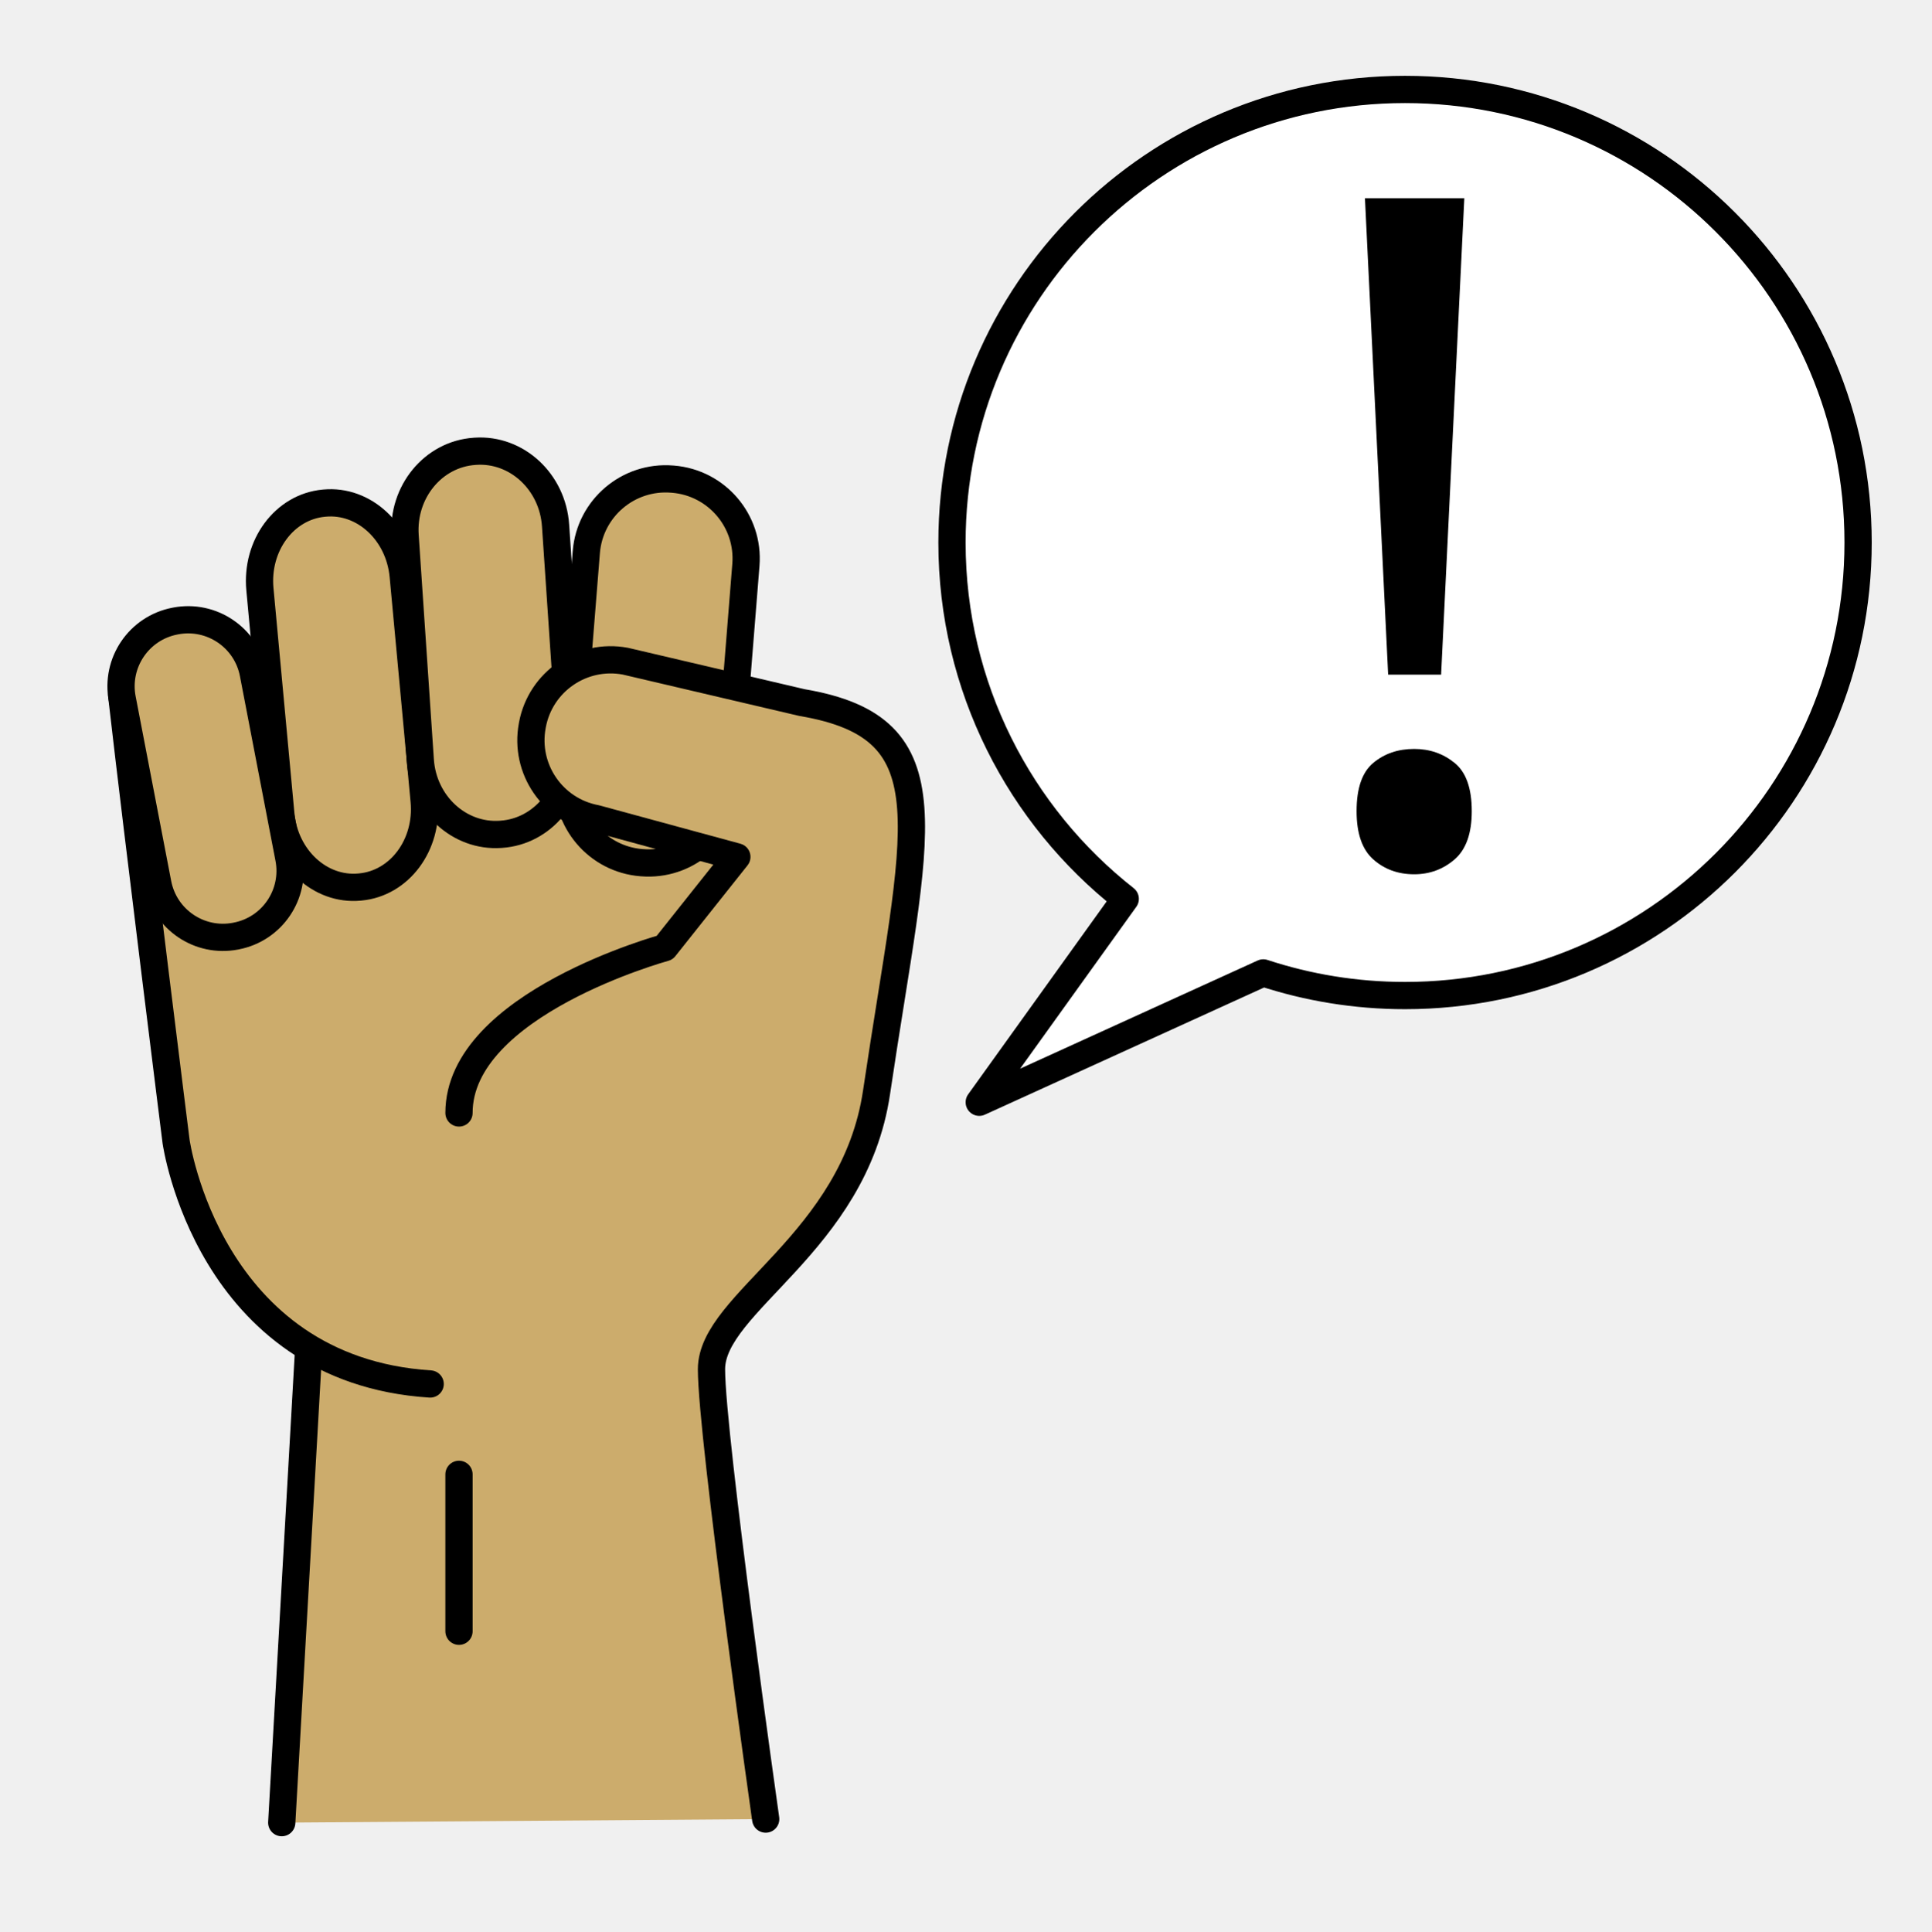
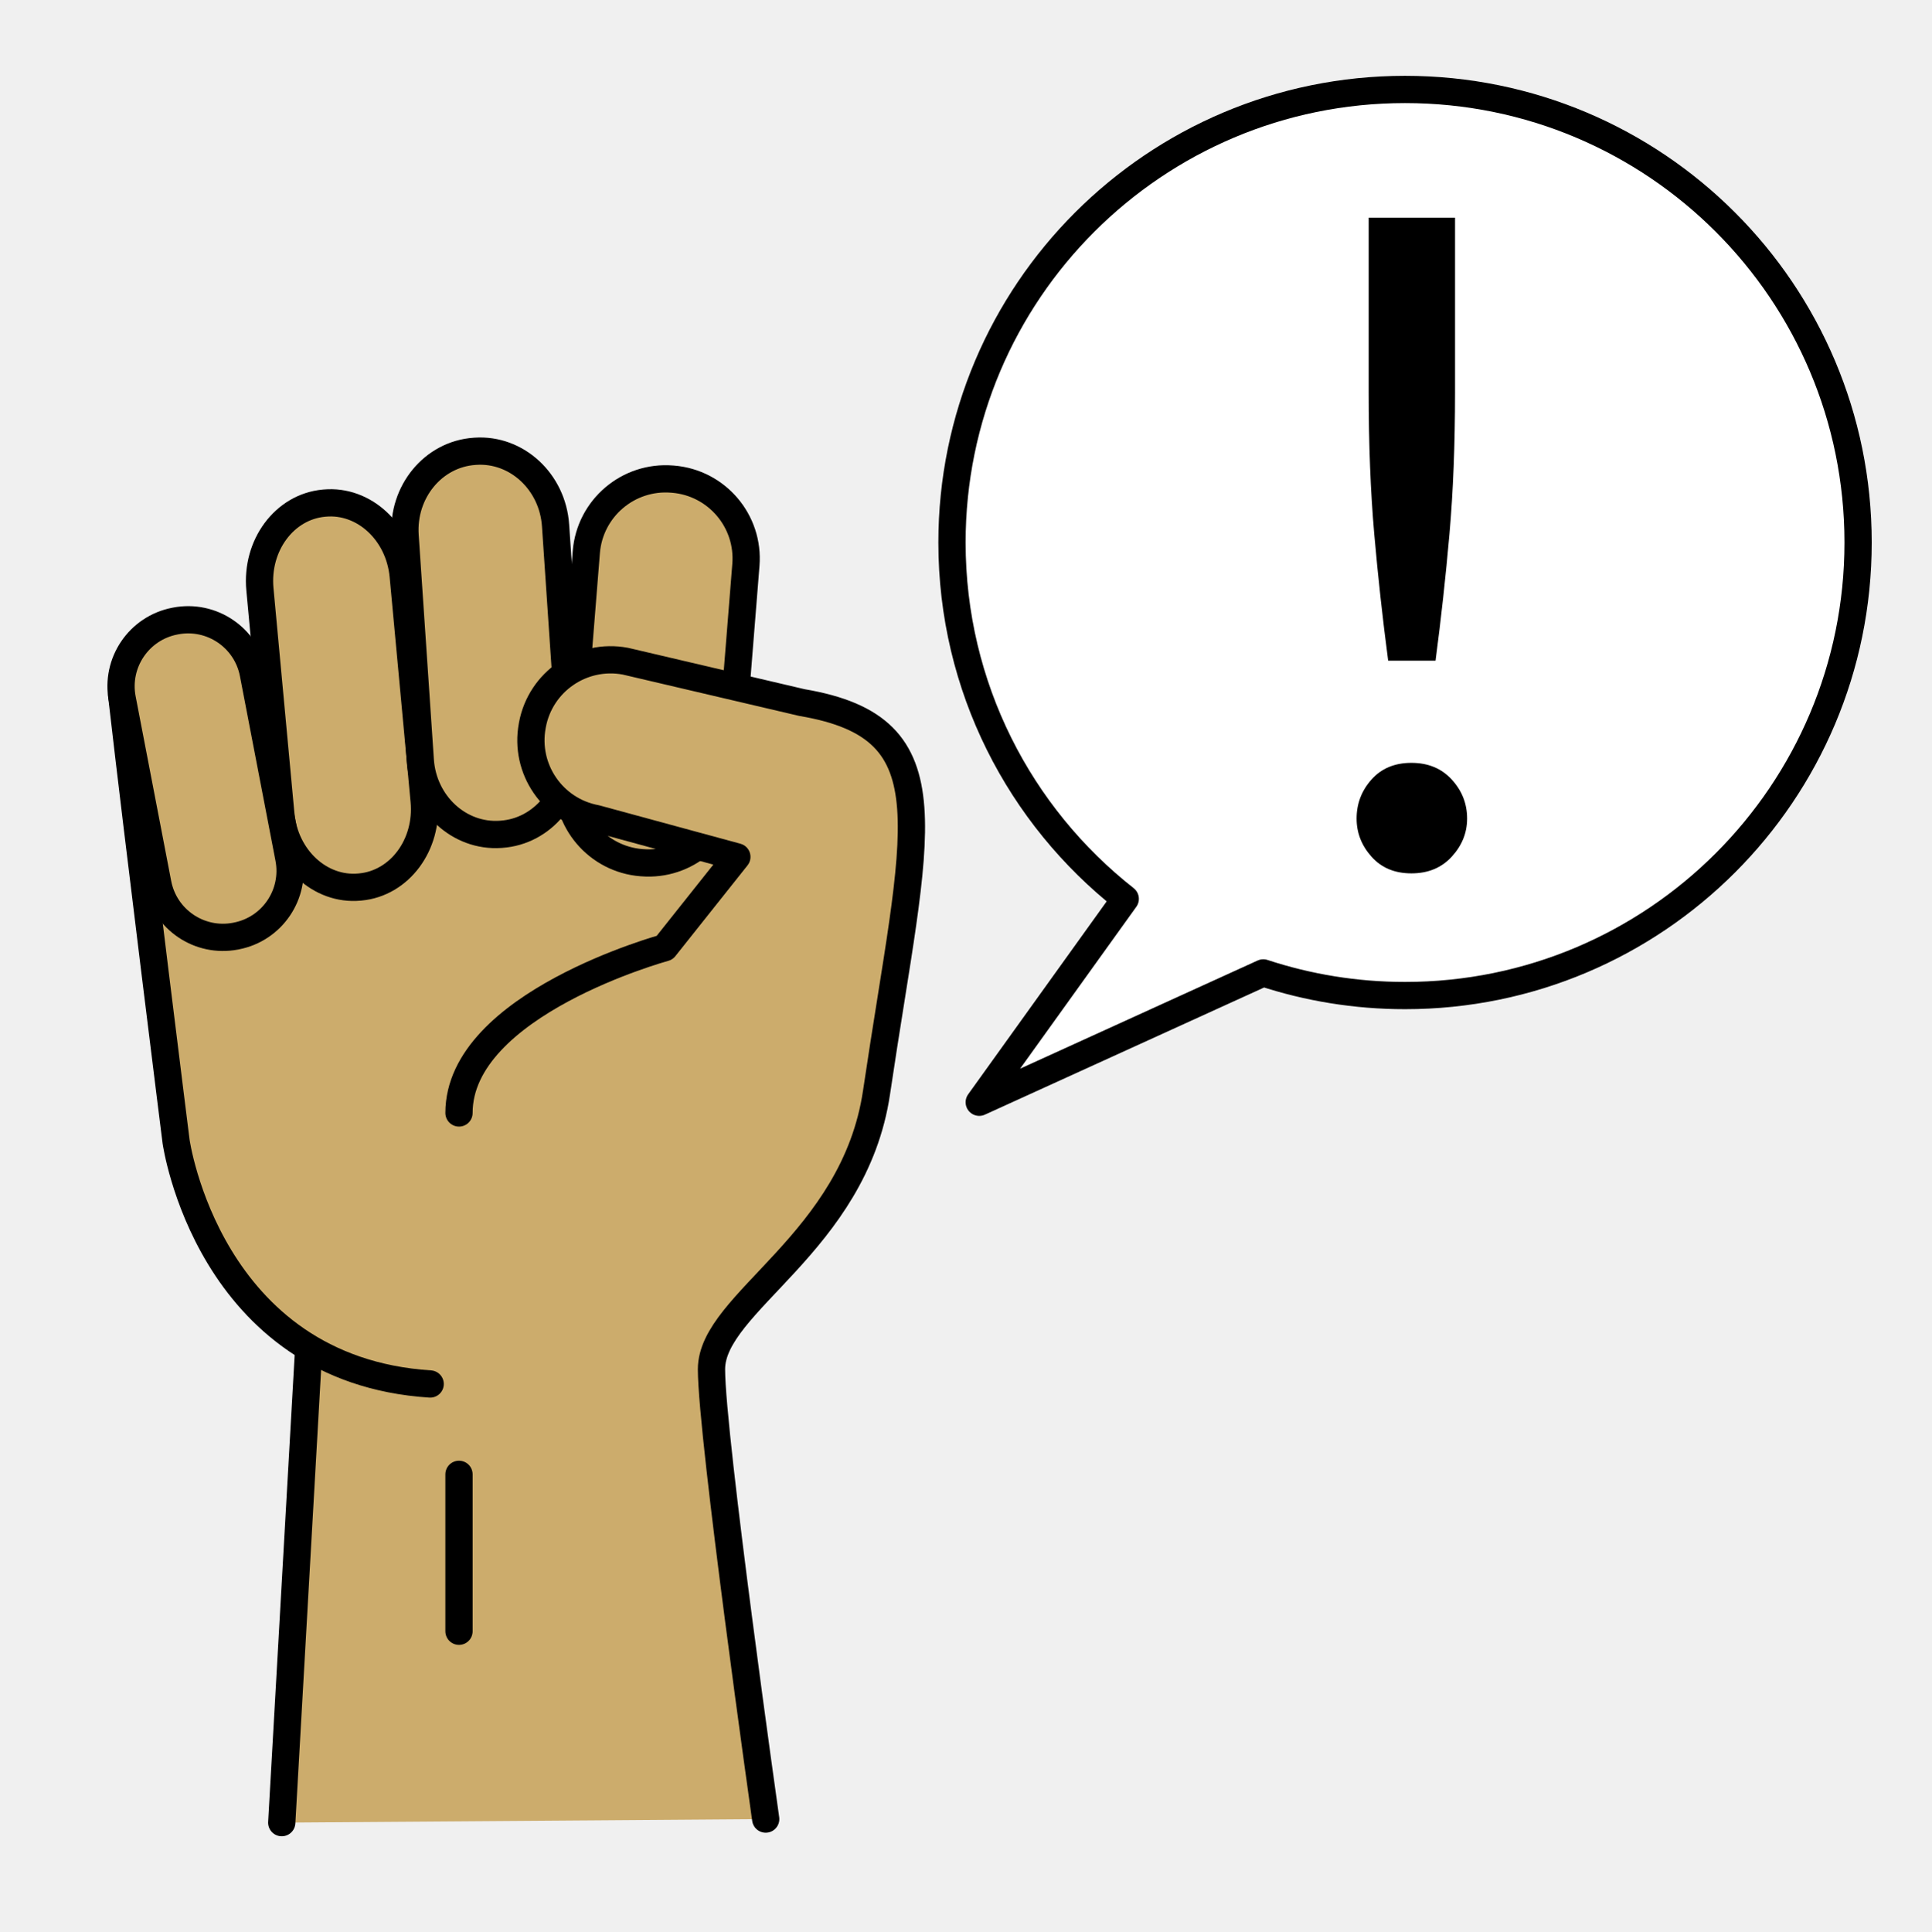
<svg xmlns="http://www.w3.org/2000/svg" version="1.1" x="0px" y="0px" width="566.93px" height="566.93px" viewBox="0 0 566.93 566.93" enable-background="new 0 0 566.93 566.93" xml:space="preserve">
  <g id="fond" display="none">
-     <rect x="-10849.873" y="-8228.754" display="inline" fill-rule="evenodd" clip-rule="evenodd" fill="#58595B" width="15942.492" height="15814.695" />
+     <rect x="-11243.873" y="-8544.855" display="inline" fill-rule="evenodd" clip-rule="evenodd" fill="#58595B" width="16654.492" height="16572.797" />
  </g>
  <g id="en_cours">
</g>
  <g id="fini">
    <path fill="#FFFFFF" stroke="#000000" stroke-width="8" stroke-linecap="round" stroke-linejoin="round" stroke-miterlimit="10" d="   M412.465,26.257c-73.454,0-133,59.546-133,133c0,42.454,19.892,80.263,50.863,104.613l-42.863,59.708l83.385-37.971   c13.093,4.31,27.08,6.649,41.615,6.649c73.454,0,133-59.546,133-133S485.919,26.257,412.465,26.257z" />
-     <text transform="matrix(1 0 0 1 378.6162 252.8398)" font-family="'UbuntuCondensed-Regular'" font-size="272.627">!</text>
+     <g>
+       <path d="M430.688,240.299c0,4.184-1.499,7.906-4.498,11.178s-6.952,4.908-11.859,4.908s-8.817-1.637-11.723-4.908    c-2.909-3.271-4.362-6.994-4.362-11.178c0-4.361,1.453-8.178,4.362-11.449c2.905-3.271,6.815-4.908,11.723-4.908    s8.86,1.637,11.859,4.908S430.688,235.938,430.688,240.299z M427.144,115.164c0,15.268-0.545,29.129-1.636,41.576    c-1.09,12.451-2.453,24.855-4.089,37.213h-13.904c-1.636-12.357-2.999-24.762-4.09-37.213c-1.09-12.447-1.636-26.309-1.636-41.576    V63.91h25.354V115.164z" />
+     </g>
    <g>
      <path fill="#CCAC6C" d="M235.428,206.246l-19.335-4.531l0.818-10.214l2.055-25.677c1.029-12.865-8.563-24.131-21.432-25.163    l-0.249-0.018c-12.868-1.033-24.136,8.563-25.169,21.431l-1.972,24.661c-1.66,0.706-3.228,1.602-4.677,2.663l-2.377-35.146    c-0.869-12.849-11.408-22.598-23.539-21.779l-0.237,0.019c-12.134,0.817-21.264,11.897-20.397,24.747l4.387,64.873l-4.937-53.052    c-1.198-12.877-11.538-22.444-23.089-21.37l-0.229,0.021c-11.555,1.074-19.951,12.385-18.753,25.265l6.146,66.063l-8.079-41.296    c-2.034-10.567-12.251-17.484-22.818-15.452l-0.208,0.042c-10.224,1.967-17.006,11.597-15.598,21.79l-0.032-0.076    c4.872,42.592,15.979,131.047,15.979,131.047s5.692,40.57,38.94,60.544l-7.919,139.419l142.069-1.048    c0,0-15.914-112.37-15.914-132.05s39.934-44.344,39.934-63.886C248.796,317.284,275.041,213.768,235.428,206.246z" />
      <line fill="#CCAC6C" stroke="#000000" stroke-width="8" stroke-linecap="round" stroke-linejoin="round" stroke-miterlimit="10" x1="91.468" y1="380.81" x2="82.707" y2="535.057" />
      <path fill="#CCAC6C" stroke="#000000" stroke-width="8" stroke-linecap="round" stroke-linejoin="round" stroke-miterlimit="10" d="    M124.515,235.121c1.197,12.881-7.199,24.189-18.755,25.263l-0.229,0.022c-11.554,1.075-21.893-8.492-23.09-21.367l-6.146-66.063    c-1.198-12.88,7.198-24.19,18.753-25.265l0.229-0.021c11.551-1.074,21.891,8.493,23.089,21.37L124.515,235.121z" />
      <path fill="#CCAC6C" stroke="#000000" stroke-width="8" stroke-linecap="round" stroke-linejoin="round" stroke-miterlimit="10" d="    M167.549,220.163c0.868,12.85-8.264,23.929-20.396,24.749l-0.241,0.019c-12.129,0.82-22.67-8.931-23.538-21.776l-4.457-65.916    c-0.866-12.85,8.264-23.93,20.397-24.747l0.237-0.019c12.131-0.818,22.67,8.931,23.539,21.779L167.549,220.163z" />
      <path fill="#CCAC6C" stroke="#000000" stroke-width="8" stroke-linecap="round" stroke-linejoin="round" stroke-miterlimit="10" d="    M213.682,231.829c-1.03,12.868-12.296,22.463-25.165,21.432l-0.252-0.018c-12.865-1.031-22.461-12.297-21.429-25.161l5.28-66.008    c1.033-12.868,12.301-22.464,25.169-21.431l0.249,0.018c12.868,1.032,22.461,12.298,21.432,25.163L213.682,231.829z" />
      <path fill="#CCAC6C" stroke="#000000" stroke-width="8" stroke-linecap="round" stroke-linejoin="round" stroke-miterlimit="10" d="    M35.706,204.047c4.872,42.592,15.979,131.047,15.979,131.047s9.392,67.003,74.593,71.19" />
      <path fill="#CCAC6C" stroke="#000000" stroke-width="8" stroke-linecap="round" stroke-linejoin="round" stroke-miterlimit="10" d="    M84.799,251.955c2.036,10.568-4.883,20.786-15.45,22.818l-0.207,0.043c-10.568,2.033-20.785-4.884-22.819-15.452l-10.438-54.212    c-2.035-10.568,4.883-20.786,15.451-22.819l0.208-0.042c10.567-2.032,20.784,4.885,22.818,15.452L84.799,251.955z" />
      <path fill="#CCAC6C" stroke="#000000" stroke-width="8" stroke-linecap="round" stroke-linejoin="round" stroke-miterlimit="10" d="    M224.776,534.009c0,0-15.914-112.37-15.914-132.05s41.896-36.951,48.458-81.309c11.476-77.584,22.585-106.883-21.893-114.404    l-51.864-12.155c-12.688-2.367-24.894,5.997-27.267,18.685l-0.043,0.248c-2.372,12.689,5.993,24.897,18.684,27.269l41.376,11.252    l-21.199,26.666c0,0-60.373,16.471-60.373,48.508" />
      <line fill="#CCAC6C" stroke="#000000" stroke-width="8" stroke-linecap="round" stroke-linejoin="round" stroke-miterlimit="10" x1="134.741" y1="432.807" x2="134.741" y2="478.872" />
    </g>
  </g>
</svg>
